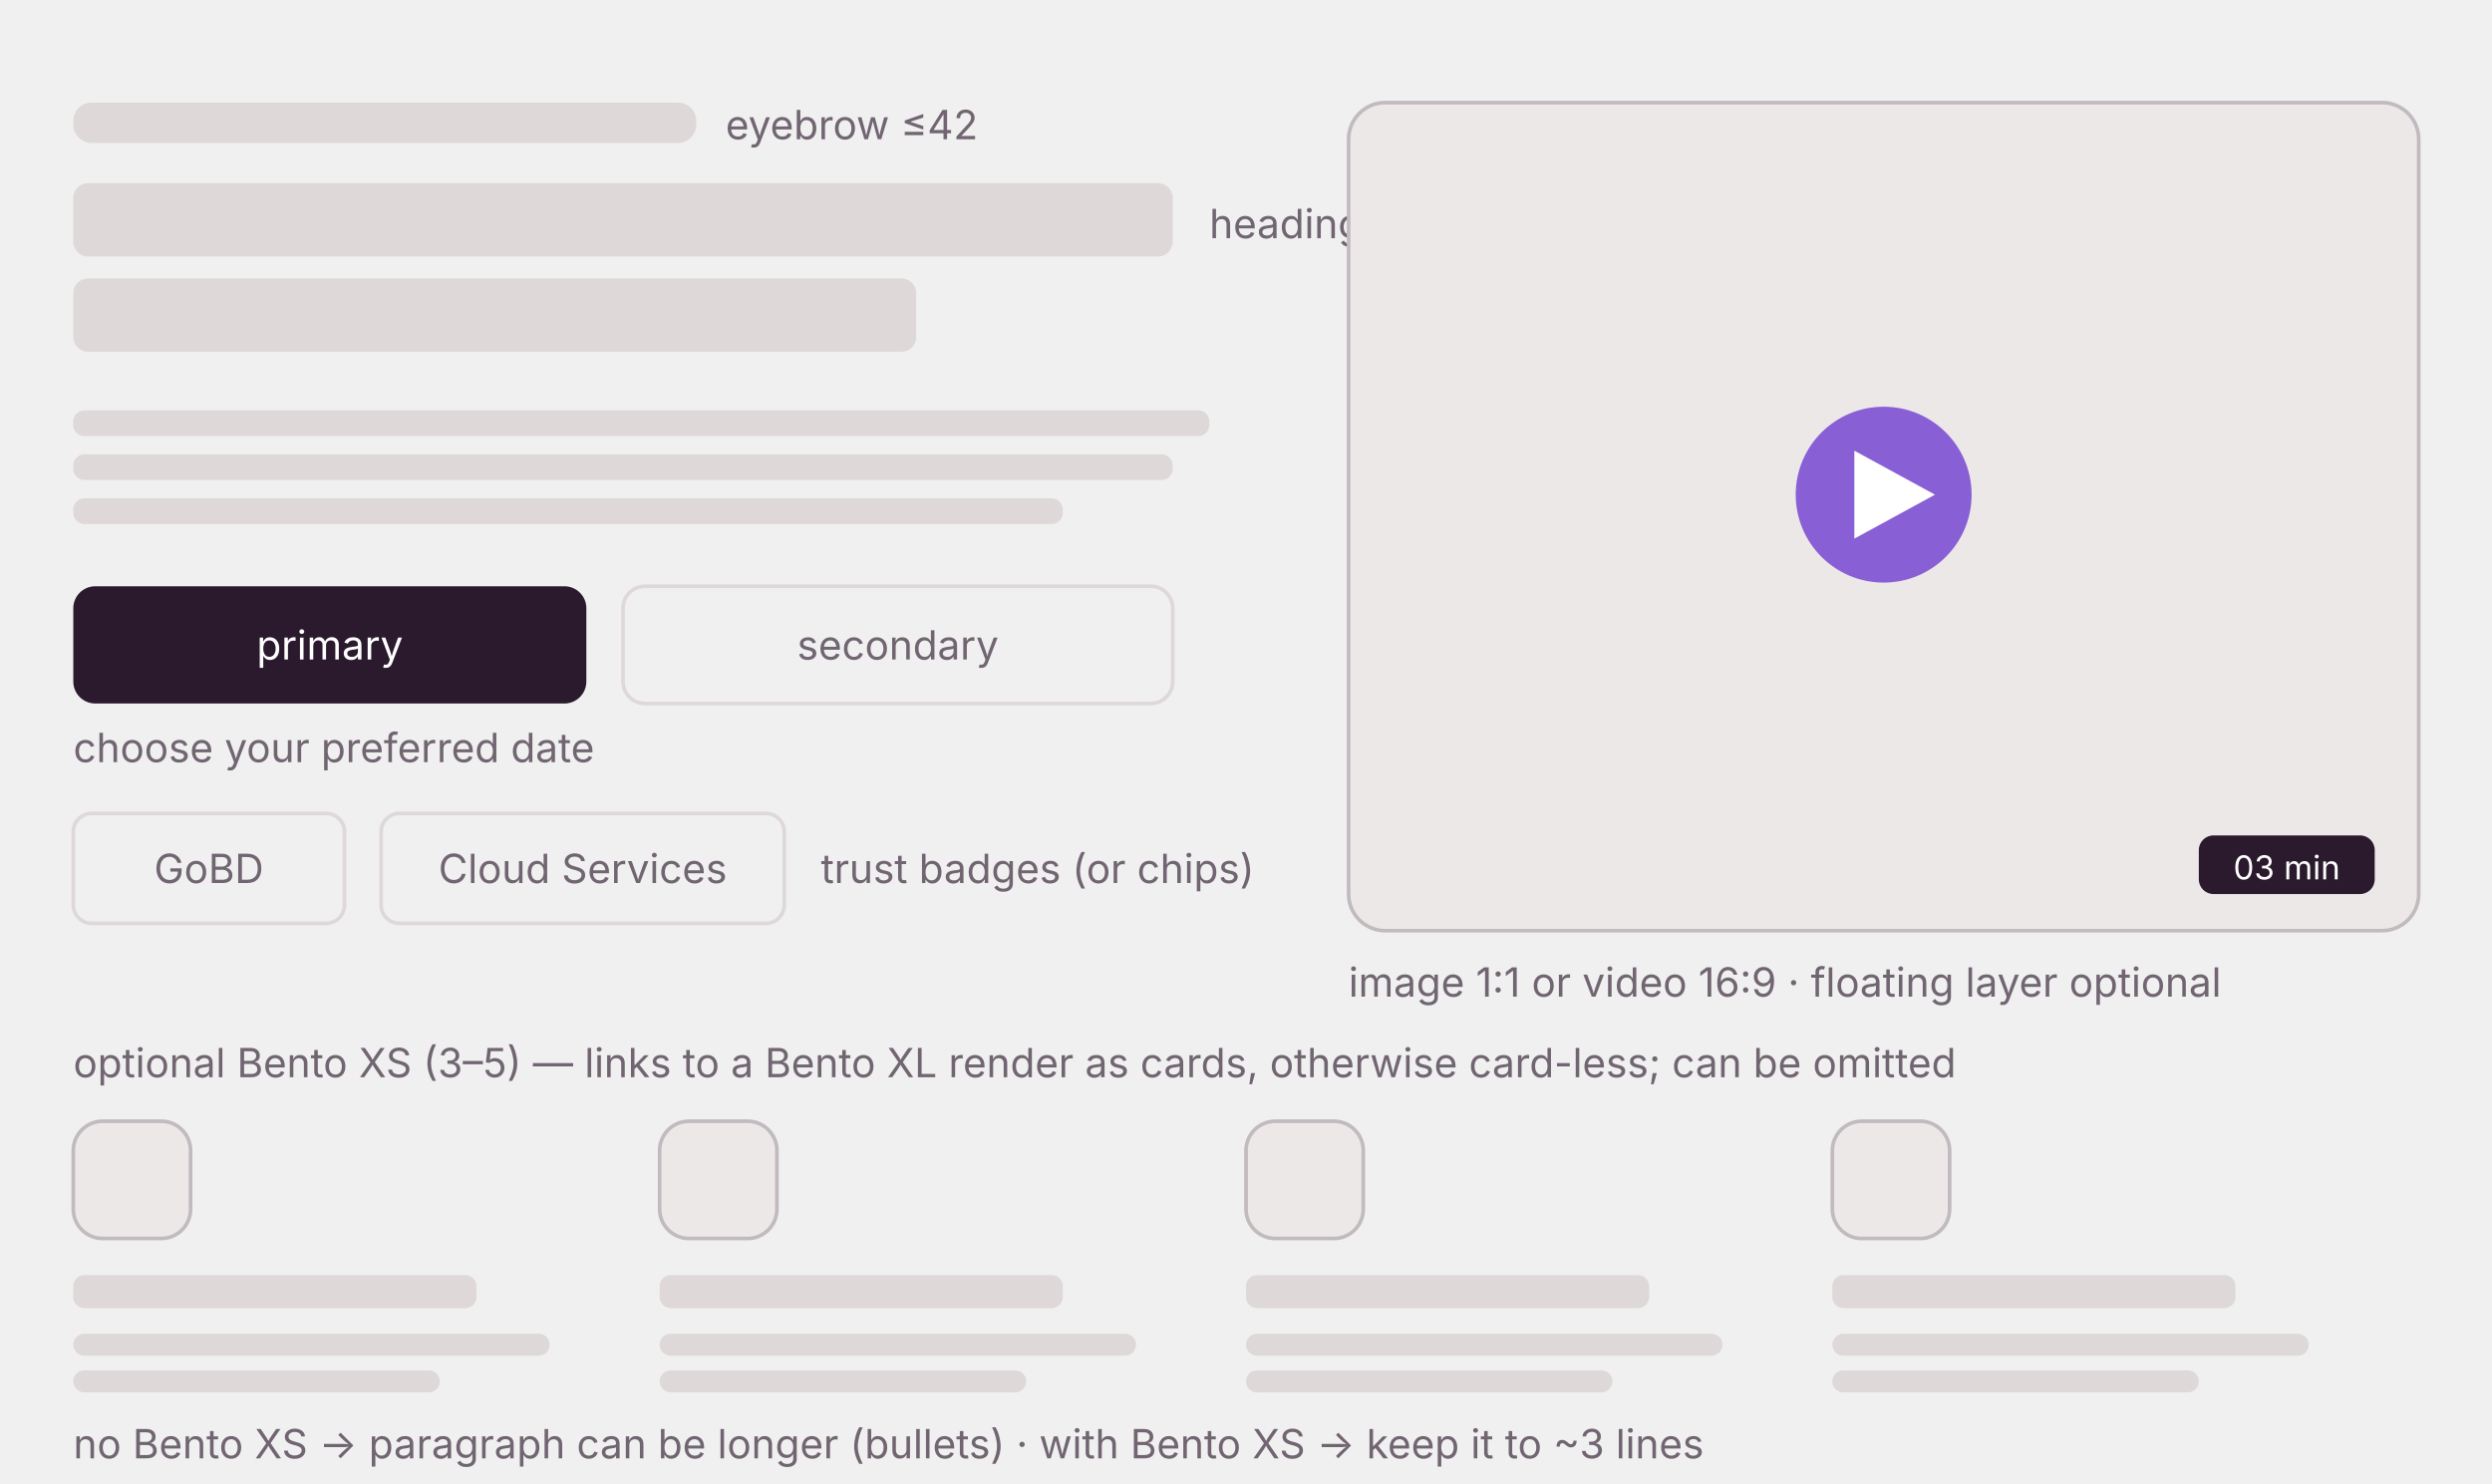
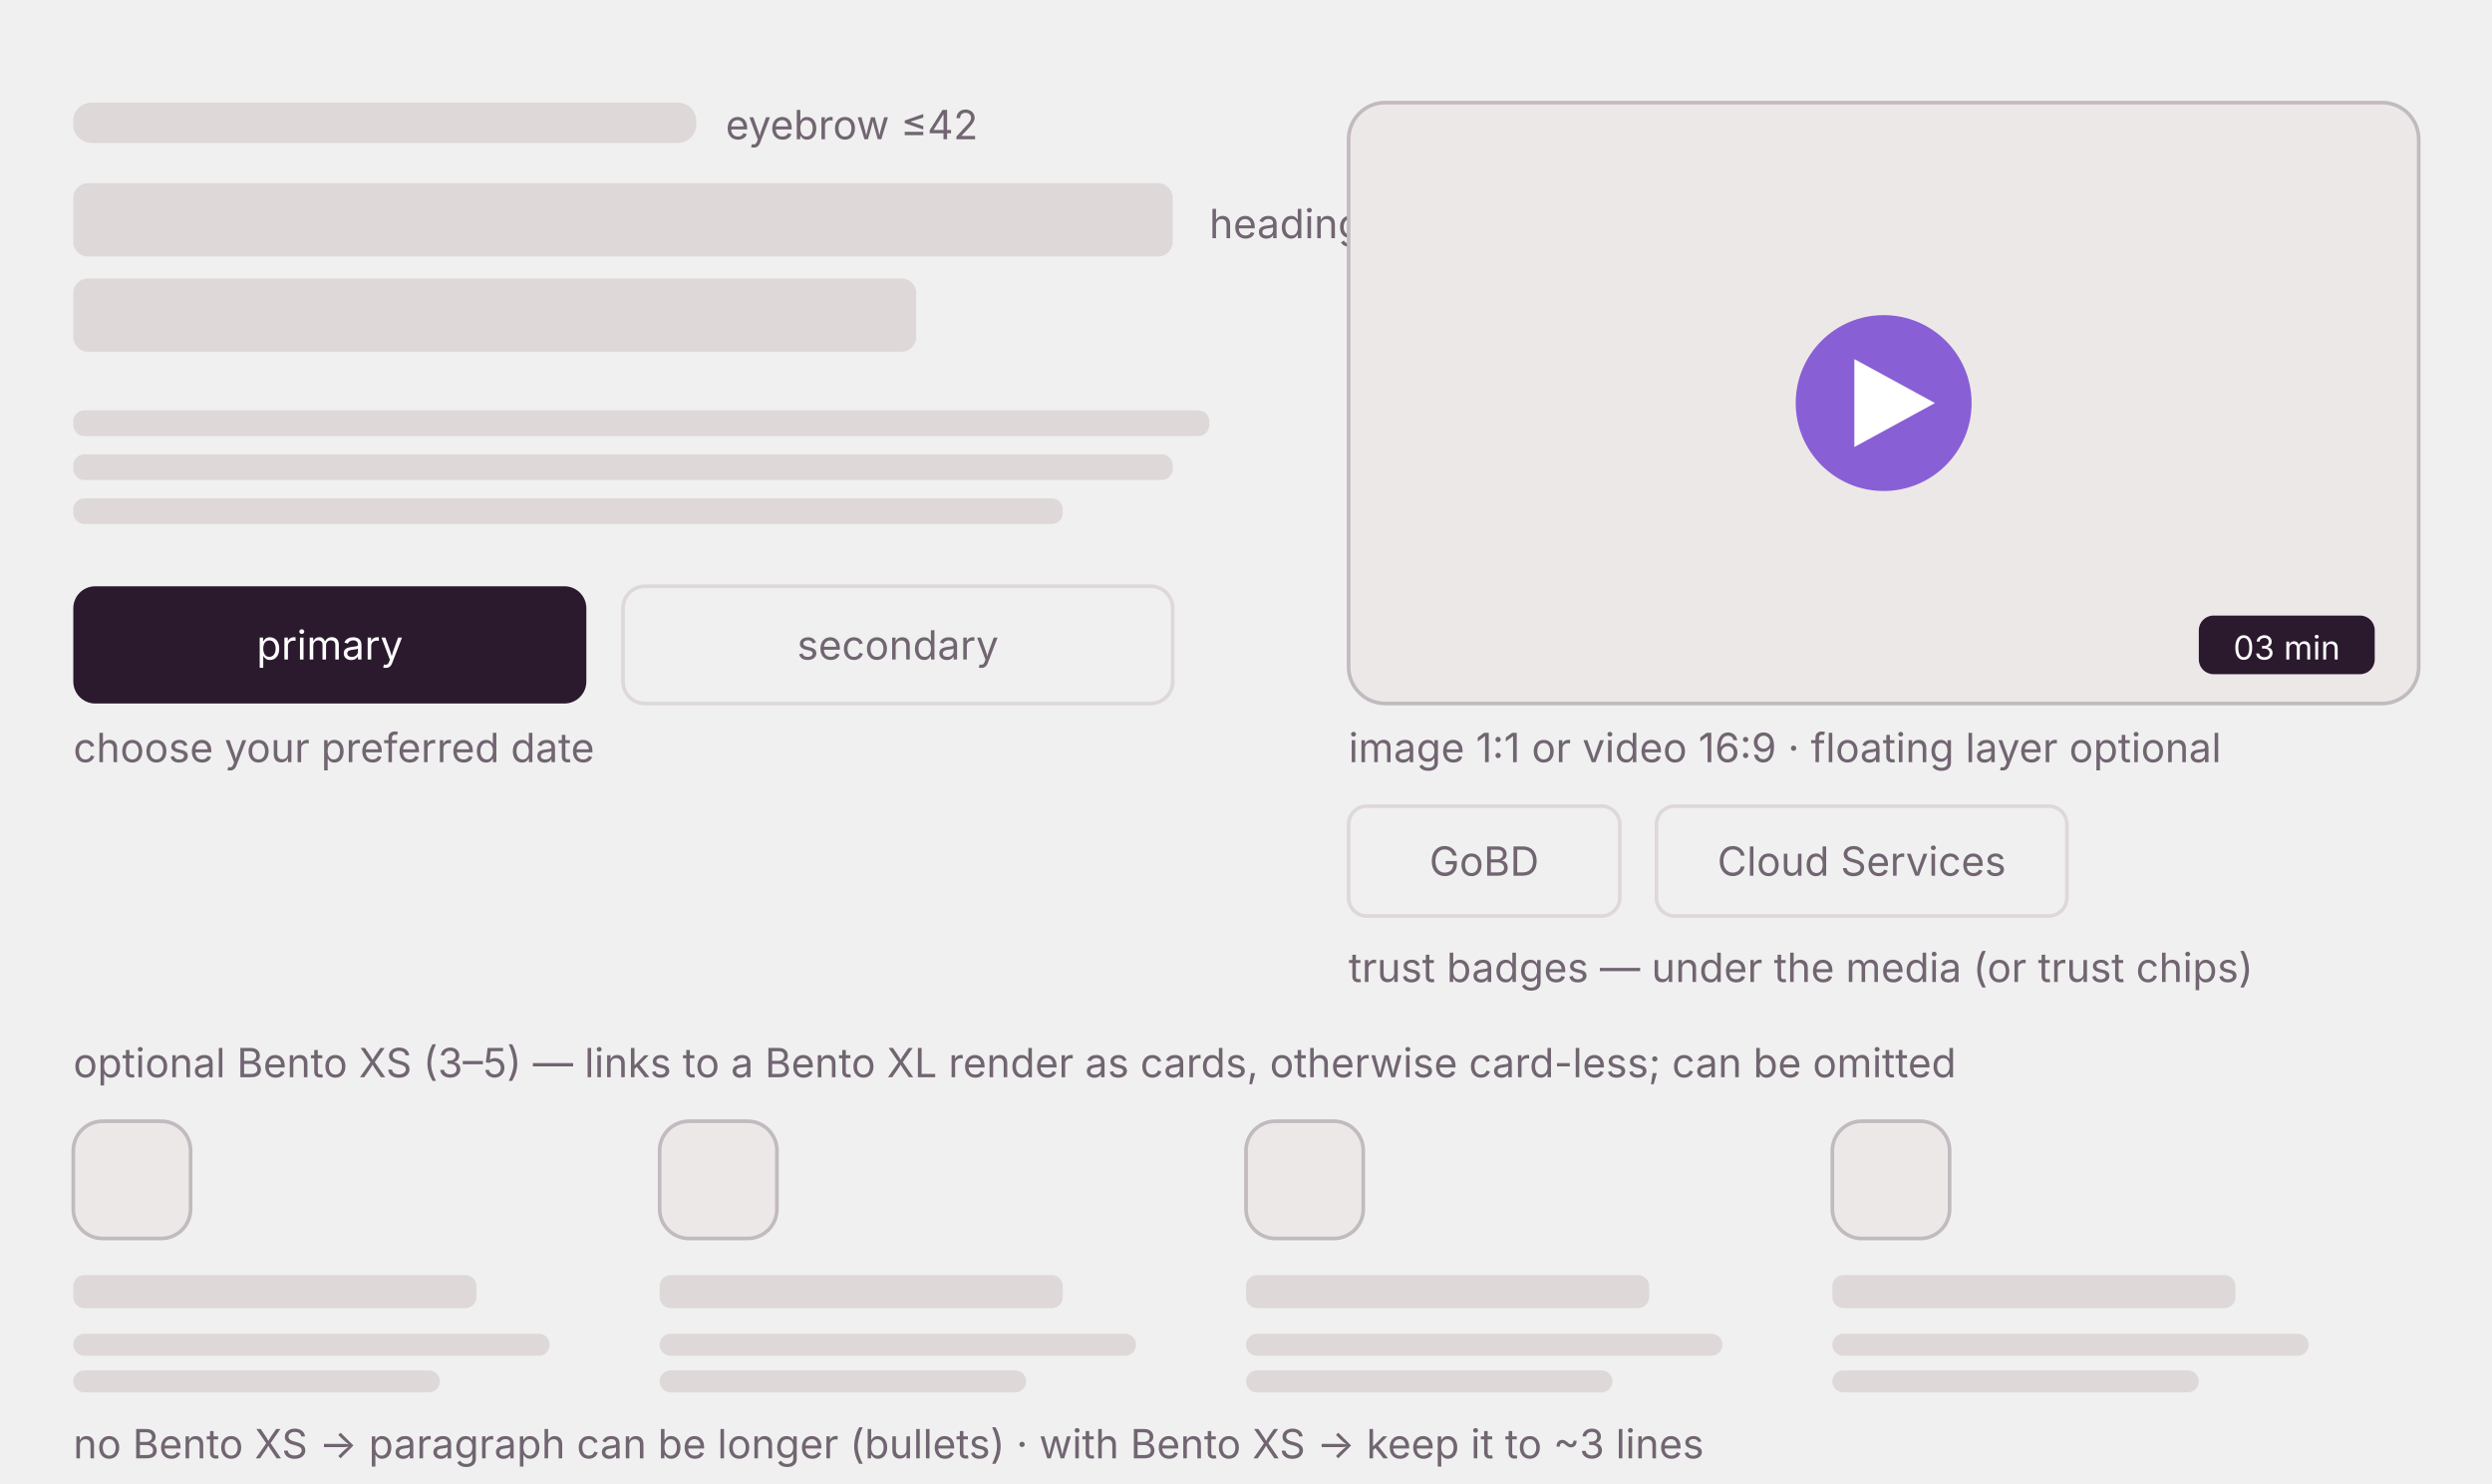
<svg xmlns="http://www.w3.org/2000/svg" viewBox="0 0 680 405" role="img" aria-labelledby="sk-t sk-d" font-family="Inter, system-ui, sans-serif">
  <style>
  .ph{fill:#ded8d8}
  .lb{fill:#716571;font-size:11px}
  .fr{fill:#ede8e8;stroke:#c1babe;stroke-width:1}
</style>
  <rect x="20" y="28" width="170" height="11" rx="5" class="ph" />
  <text x="198" y="38" class="lb">eyebrow ≤42</text>
  <rect x="20" y="50" width="300" height="20" rx="4" class="ph" />
  <rect x="20" y="76" width="230" height="20" rx="4" class="ph" />
  <text x="330" y="65" class="lb">heading</text>
  <rect x="20" y="112" width="310" height="7" rx="3" class="ph" />
  <rect x="20" y="124" width="300" height="7" rx="3" class="ph" />
  <rect x="20" y="136" width="270" height="7" rx="3" class="ph" />
  <rect x="20" y="160" width="140" height="32" rx="6" fill="#2b1a2e" />
  <text x="90" y="180" text-anchor="middle" fill="#ffffff" font-size="11">primary</text>
  <rect x="170" y="160" width="150" height="32" rx="6" fill="none" stroke="#ded8d8" />
  <text x="245" y="180" text-anchor="middle" class="lb">secondary</text>
  <text x="20" y="208" class="lb">choose your preferred date</text>
-   <rect x="20" y="222" width="74" height="30" rx="5" fill="none" stroke="#ded8d8" />
-   <text x="57" y="241" text-anchor="middle" class="lb">GoBD</text>
-   <rect x="104" y="222" width="110" height="30" rx="5" fill="none" stroke="#ded8d8" />
-   <text x="159" y="241" text-anchor="middle" class="lb">Cloud Services</text>
-   <text x="224" y="241" class="lb">trust badges (or chips)</text>
-   <rect x="368" y="28" width="292" height="226" rx="10" class="fr" />
-   <circle cx="514" cy="135" r="24" fill="#895fd5" />
-   <polygon points="506,123 506,147 528,135" fill="#ffffff" />
-   <rect x="600" y="228" width="48" height="16" rx="4" fill="#2b1a2e" />
-   <text x="624" y="240" text-anchor="middle" fill="#ffffff" font-size="9">03 min</text>
-   <text x="368" y="272" class="lb">image 1:1 or video 16:9 · floating layer optional</text>
+   <rect x="368" y="28" width="292" height="164" rx="10" class="fr" />
+   <circle cx="514" cy="110" r="24" fill="#895fd5" />
+   <polygon points="506,98 506,122 528,110" fill="#ffffff" />
+   <rect x="600" y="168" width="48" height="16" rx="4" fill="#2b1a2e" />
+   <text x="624" y="180" text-anchor="middle" fill="#ffffff" font-size="9">03 min</text>
+   <text x="368" y="208" class="lb">image 1:1 or video 16:9 · floating layer optional</text>
+   <rect x="368" y="220" width="74" height="30" rx="5" fill="none" stroke="#ded8d8" />
+   <text x="405" y="239" text-anchor="middle" class="lb">GoBD</text>
+   <rect x="452" y="220" width="112" height="30" rx="5" fill="none" stroke="#ded8d8" />
+   <text x="508" y="239" text-anchor="middle" class="lb">Cloud Services</text>
+   <text x="368" y="268" class="lb">trust badges — under the media (or trust chips)</text>
  <text x="20" y="294" class="lb">optional Bento XS (3–5) — links to a Bento XL render as cards, otherwise card-less; can be omitted</text>
  <rect x="20" y="306" width="32" height="32" rx="8" class="fr" />
  <rect x="20" y="348" width="110" height="9" rx="3" class="ph" />
  <rect x="20" y="364" width="130" height="6" rx="3" class="ph" />
  <rect x="20" y="374" width="100" height="6" rx="3" class="ph" />
  <rect x="180" y="306" width="32" height="32" rx="8" class="fr" />
  <rect x="180" y="348" width="110" height="9" rx="3" class="ph" />
  <rect x="180" y="364" width="130" height="6" rx="3" class="ph" />
  <rect x="180" y="374" width="100" height="6" rx="3" class="ph" />
  <rect x="340" y="306" width="32" height="32" rx="8" class="fr" />
  <rect x="340" y="348" width="110" height="9" rx="3" class="ph" />
  <rect x="340" y="364" width="130" height="6" rx="3" class="ph" />
  <rect x="340" y="374" width="100" height="6" rx="3" class="ph" />
  <rect x="500" y="306" width="32" height="32" rx="8" class="fr" />
  <rect x="500" y="348" width="110" height="9" rx="3" class="ph" />
  <rect x="500" y="364" width="130" height="6" rx="3" class="ph" />
  <rect x="500" y="374" width="100" height="6" rx="3" class="ph" />
  <text x="20" y="398" class="lb">no Bento XS → paragraph can be longer (bullets) · with Bento XS → keep it to ~3 lines</text>
</svg>
